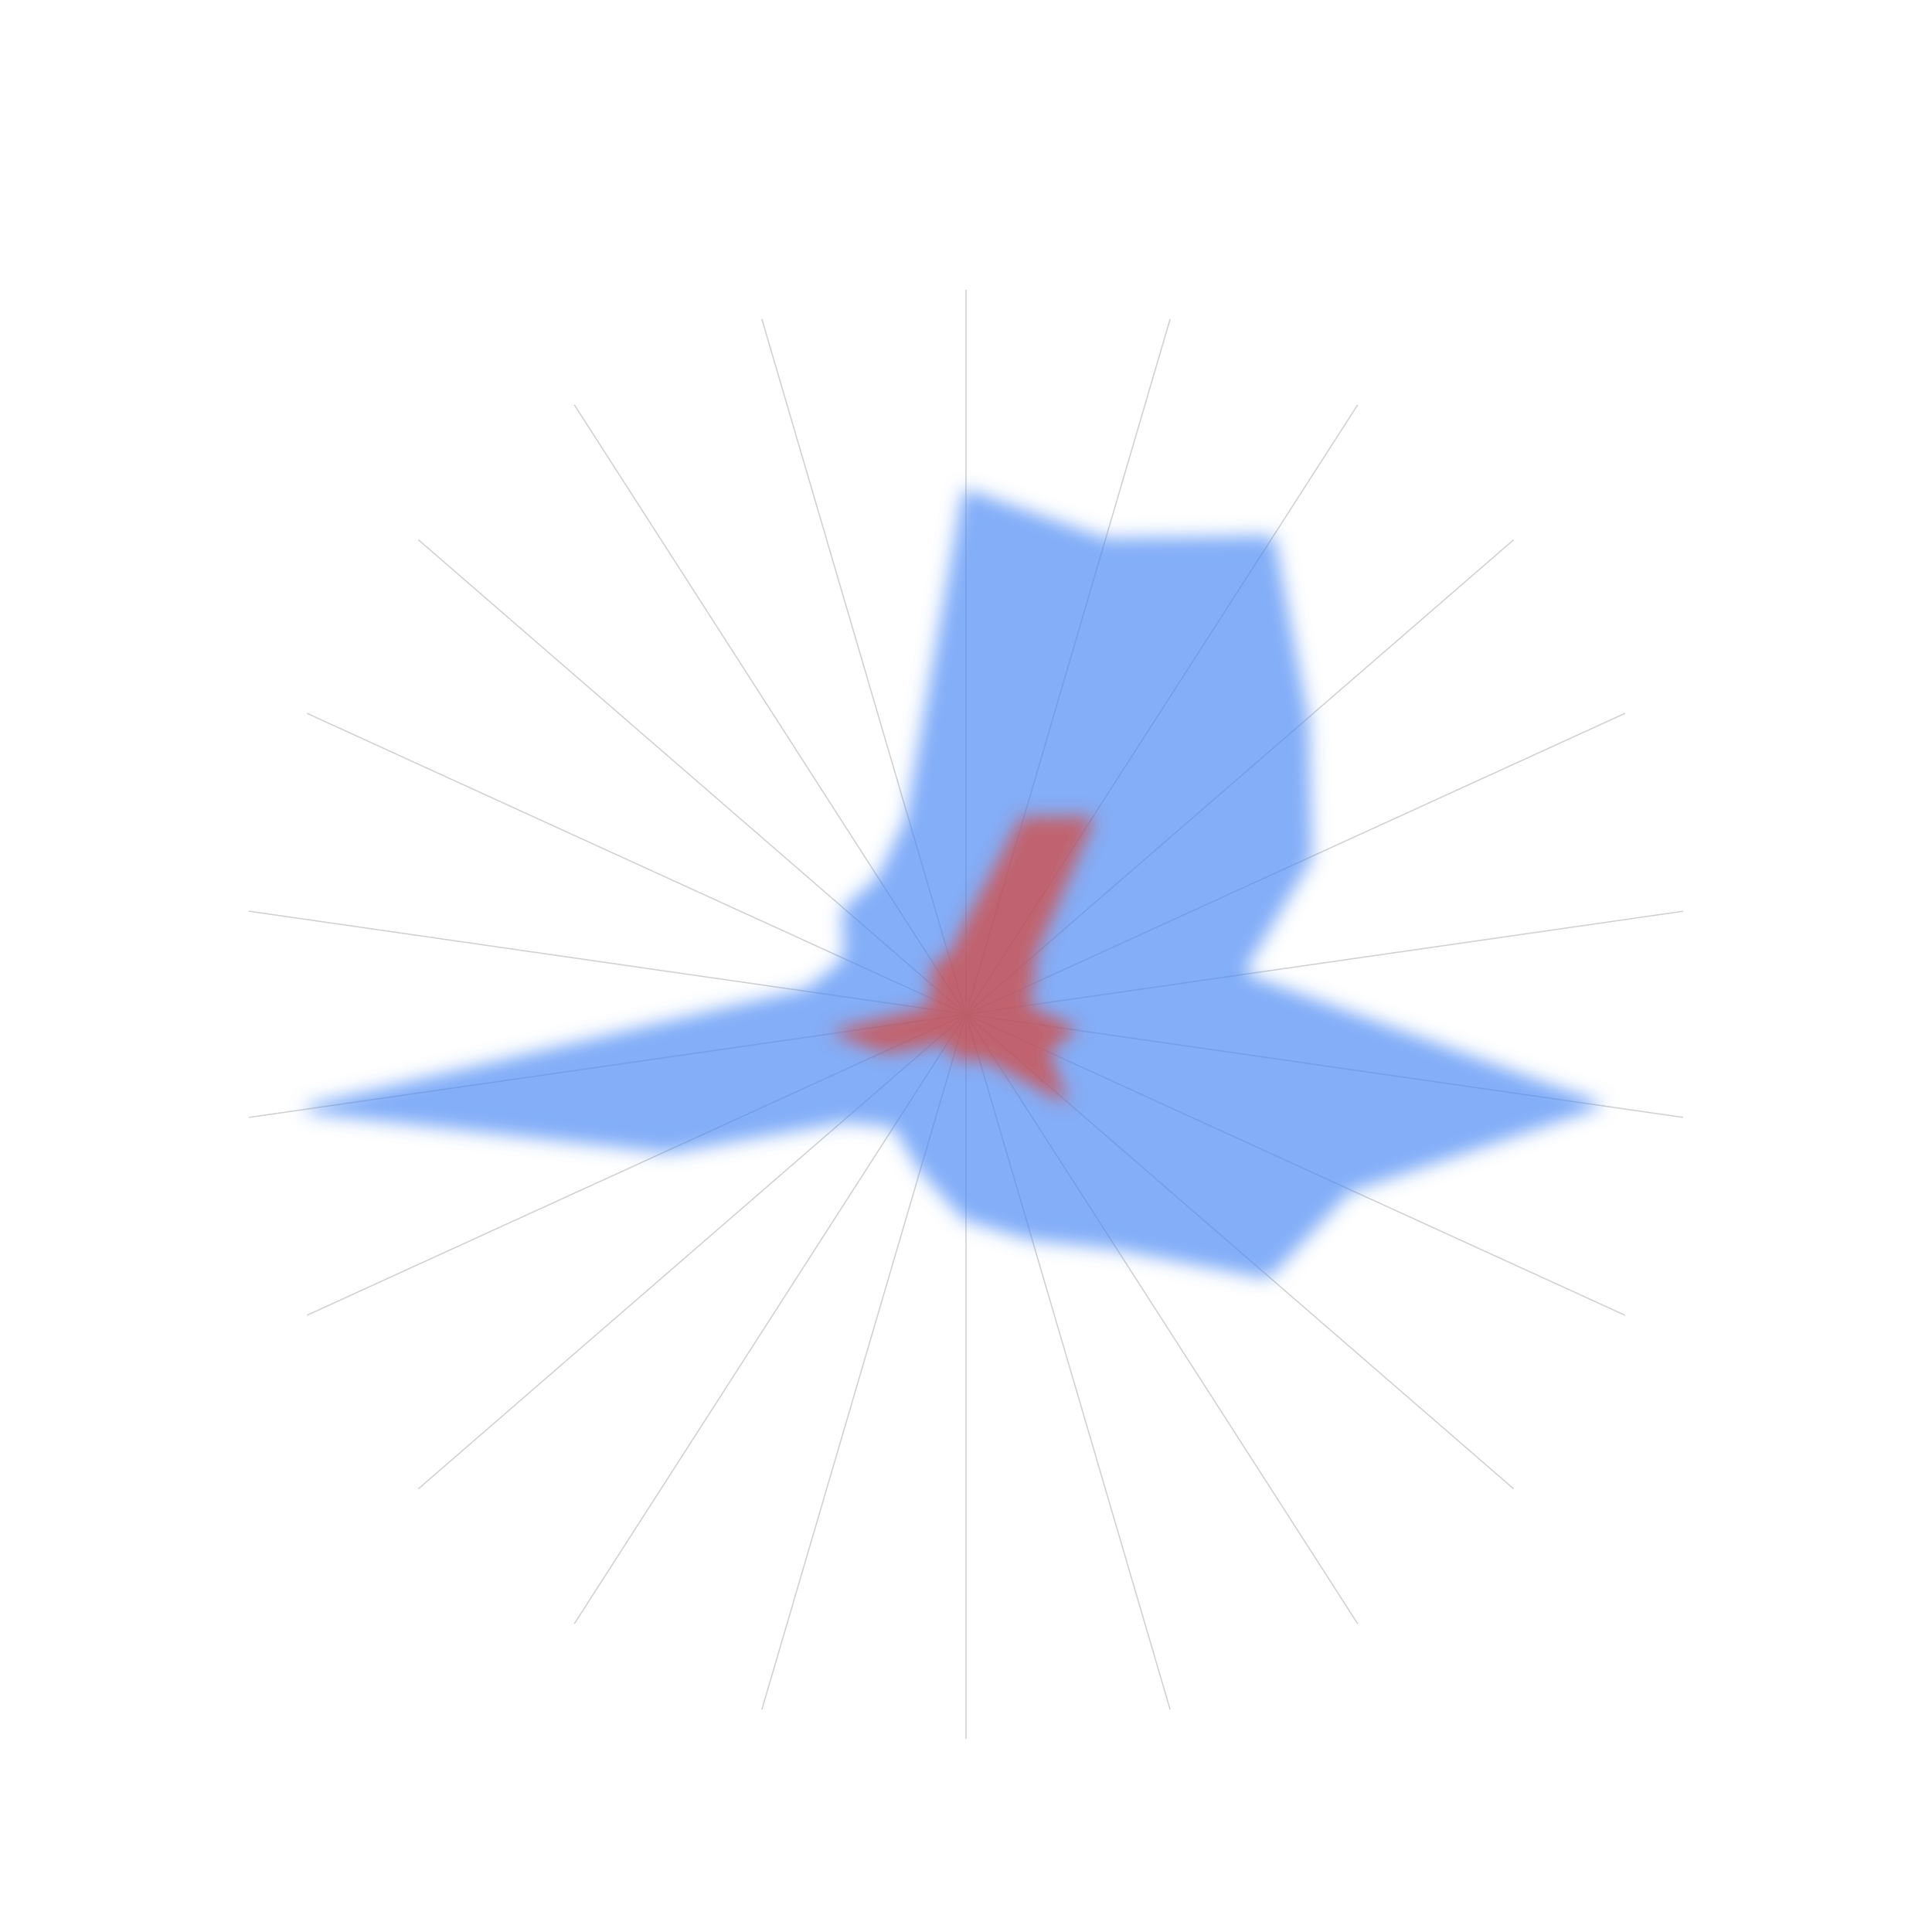
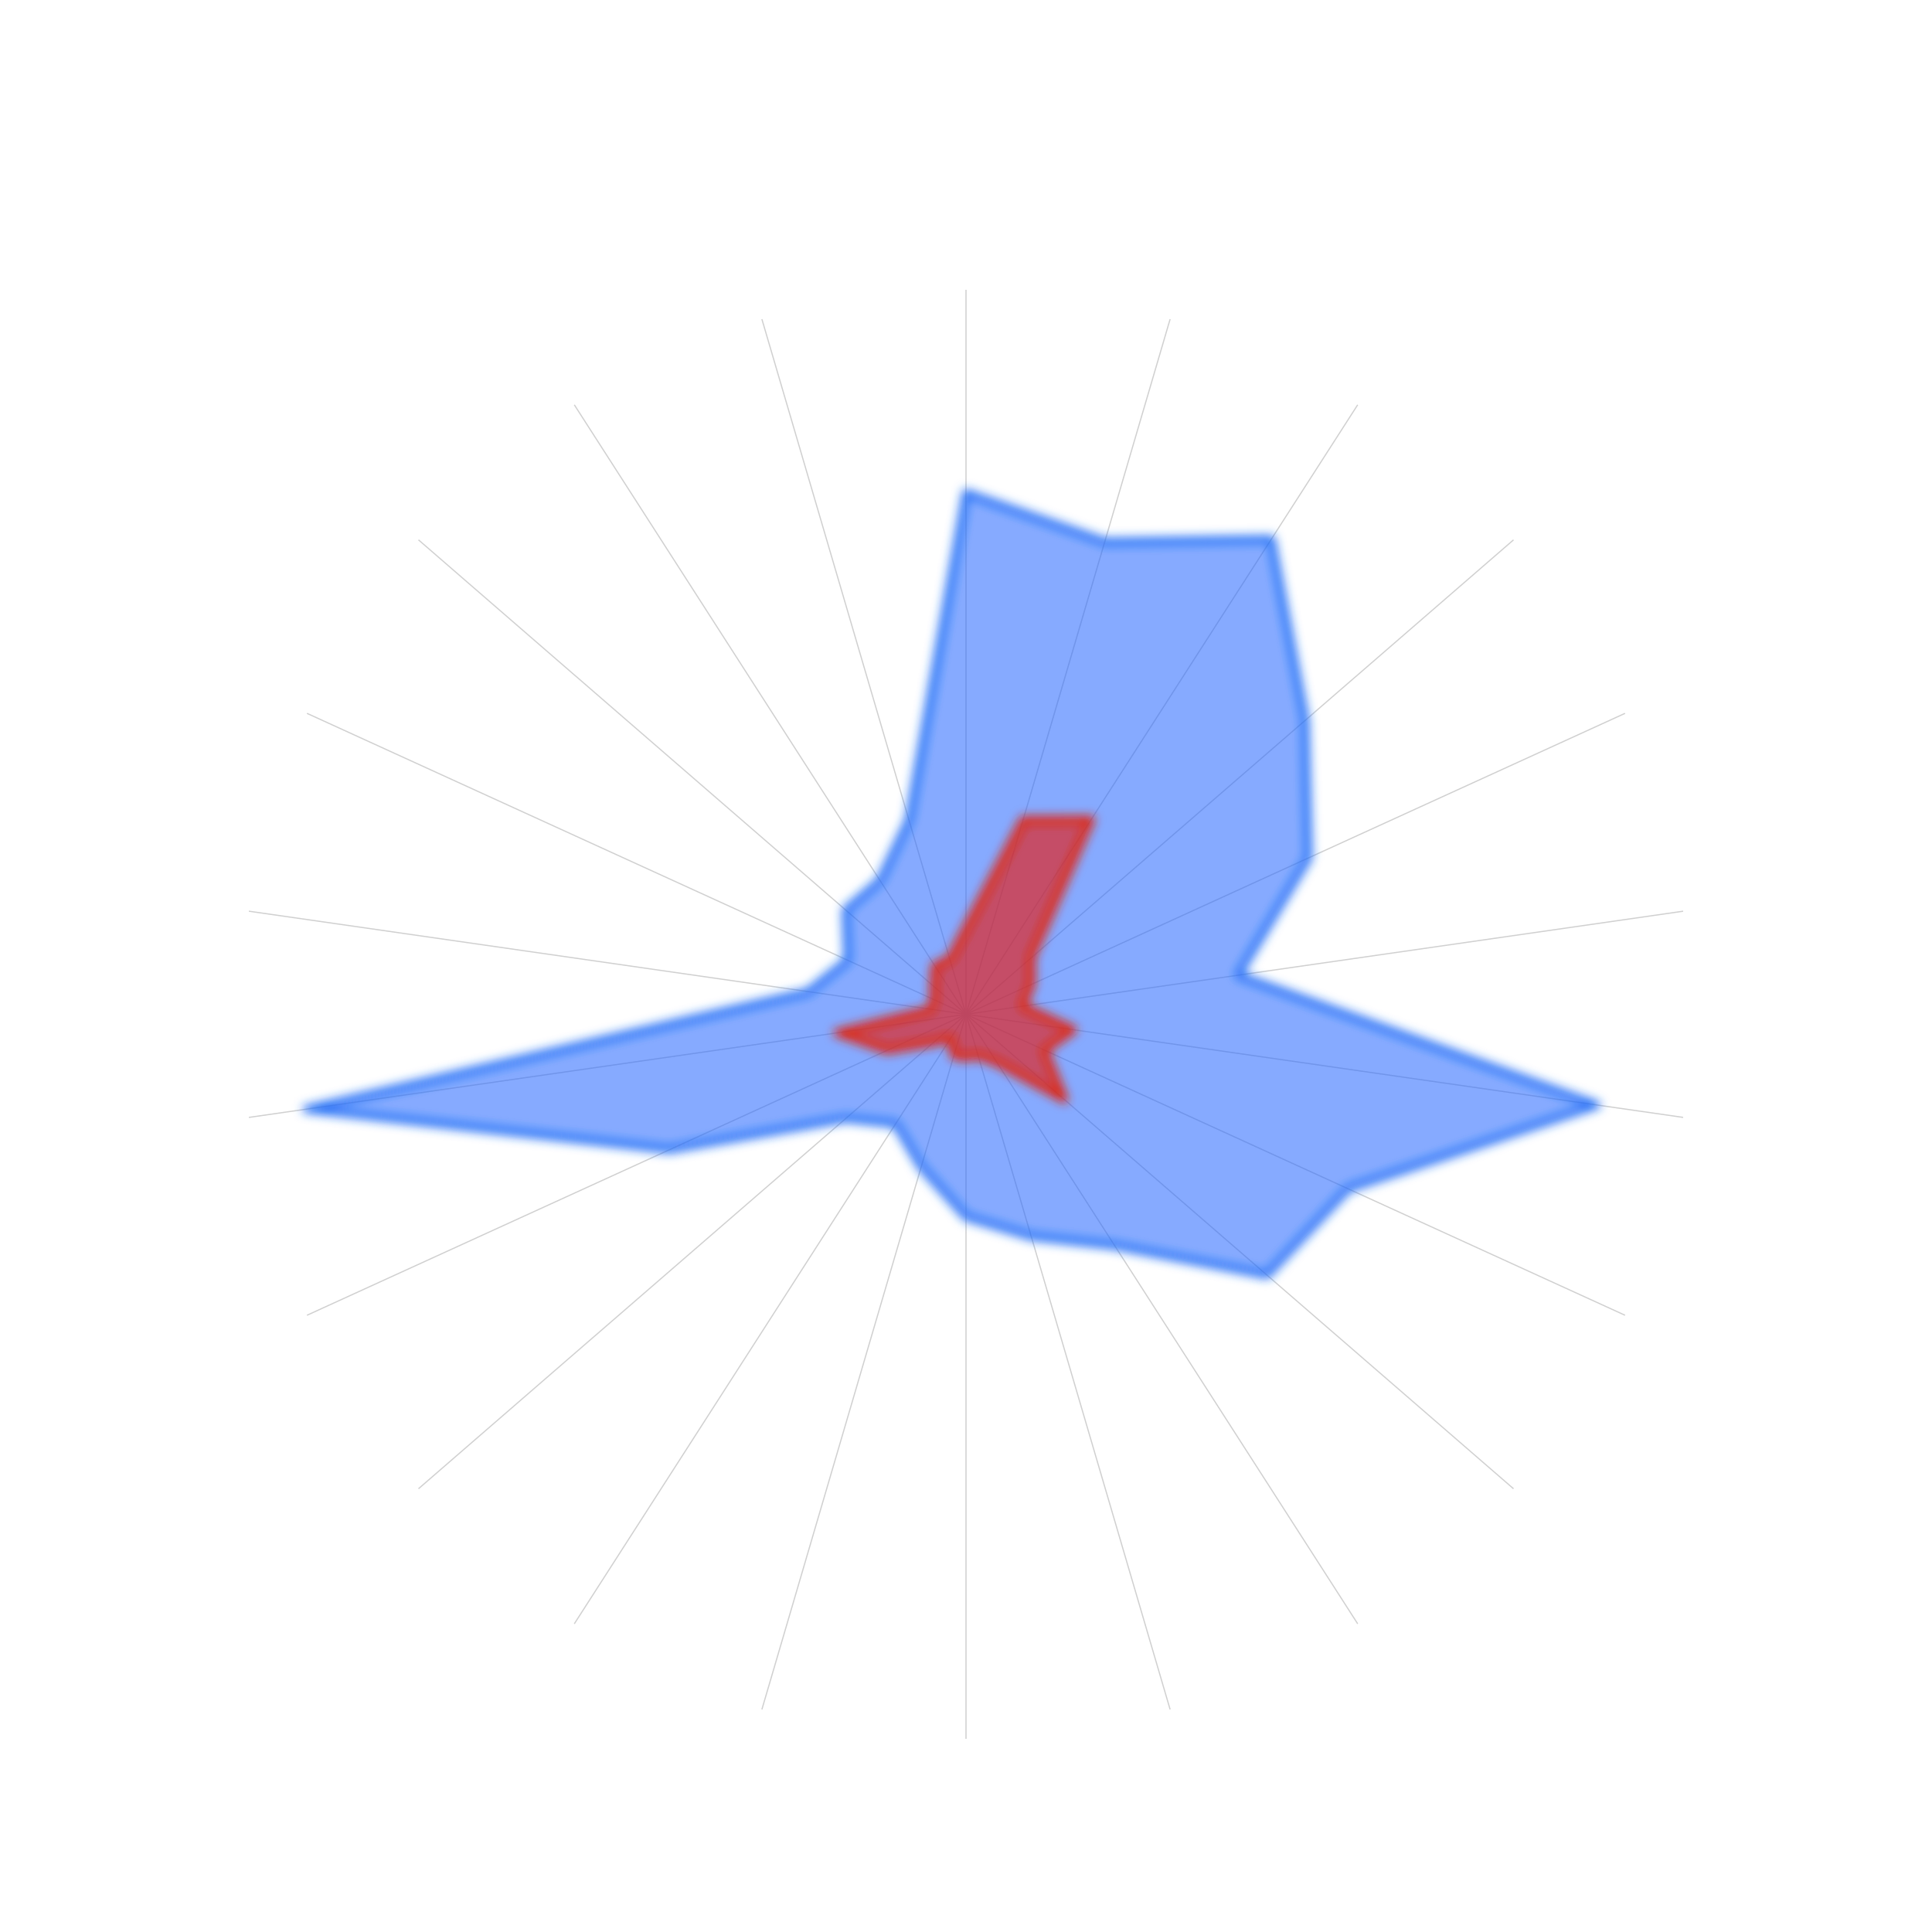
<svg xmlns="http://www.w3.org/2000/svg" viewBox="0 0 800 800">
  <defs>
    <filter id="blur">
-       <feGaussianBlur stdDeviation="4" />
+       <feGaussianBlur stdDeviation="2" />
    </filter>
  </defs>
  <rect width="800" height="800" fill="white" />
  <line x1="400" y1="420" x2="400.00" y2="120.00" stroke="#d0d0d0" stroke-width="0.5" />
  <line x1="400" y1="420" x2="484.52" y2="132.15" stroke="#d0d0d0" stroke-width="0.5" />
  <line x1="400" y1="420" x2="562.19" y2="167.62" stroke="#d0d0d0" stroke-width="0.5" />
  <line x1="400" y1="420" x2="626.72" y2="223.54" stroke="#d0d0d0" stroke-width="0.5" />
  <line x1="400" y1="420" x2="672.89" y2="295.38" stroke="#d0d0d0" stroke-width="0.5" />
  <line x1="400" y1="420" x2="696.95" y2="377.31" stroke="#d0d0d0" stroke-width="0.5" />
  <line x1="400" y1="420" x2="696.95" y2="462.69" stroke="#d0d0d0" stroke-width="0.5" />
  <line x1="400" y1="420" x2="672.89" y2="544.62" stroke="#d0d0d0" stroke-width="0.5" />
  <line x1="400" y1="420" x2="626.72" y2="616.46" stroke="#d0d0d0" stroke-width="0.5" />
  <line x1="400" y1="420" x2="562.19" y2="672.38" stroke="#d0d0d0" stroke-width="0.5" />
  <line x1="400" y1="420" x2="484.52" y2="707.85" stroke="#d0d0d0" stroke-width="0.5" />
  <line x1="400" y1="420" x2="400.00" y2="720.00" stroke="#d0d0d0" stroke-width="0.5" />
  <line x1="400" y1="420" x2="315.48" y2="707.85" stroke="#d0d0d0" stroke-width="0.5" />
  <line x1="400" y1="420" x2="237.81" y2="672.38" stroke="#d0d0d0" stroke-width="0.5" />
  <line x1="400" y1="420" x2="173.28" y2="616.46" stroke="#d0d0d0" stroke-width="0.5" />
  <line x1="400" y1="420" x2="127.11" y2="544.62" stroke="#d0d0d0" stroke-width="0.5" />
  <line x1="400" y1="420" x2="103.05" y2="462.69" stroke="#d0d0d0" stroke-width="0.5" />
  <line x1="400" y1="420" x2="103.05" y2="377.31" stroke="#d0d0d0" stroke-width="0.5" />
  <line x1="400" y1="420" x2="127.11" y2="295.38" stroke="#d0d0d0" stroke-width="0.5" />
  <line x1="400" y1="420" x2="173.28" y2="223.54" stroke="#d0d0d0" stroke-width="0.5" />
  <line x1="400" y1="420" x2="237.81" y2="167.62" stroke="#d0d0d0" stroke-width="0.5" />
  <line x1="400" y1="420" x2="315.48" y2="132.15" stroke="#d0d0d0" stroke-width="0.5" />
-   <polygon points="400.00,204.00 457.47,224.26 526.51,223.15 540.57,298.20 541.90,355.20 512.84,403.78 661.31,457.57 558.28,492.28 524.70,528.05 461.63,515.90 427.05,512.11 400.00,504.00 381.41,483.33 370.81,465.43 350.12,463.22 277.20,476.08 126.81,459.28 334.67,410.61 350.88,397.57 350.12,376.78 364.32,364.48 376.33,339.40" fill="rgba(66, 133, 244, 0.65)" stroke="#4285f4" stroke-width="1.5" filter="url(#blur)" />
-   <polygon points="400.00,384.00 423.67,339.40 451.90,339.24 427.21,396.43 427.29,407.54 423.76,416.58 444.54,426.40 432.75,434.95 440.81,455.36 412.98,440.19 405.07,437.27 400.00,438.00 394.93,437.27 393.51,430.10 386.40,431.79 367.25,434.95 346.55,427.69 385.15,417.87 386.36,413.77 386.40,408.21 387.02,399.81 393.24,396.97" fill="rgba(219, 68, 55, 0.7)" stroke="#db4437" stroke-width="1.5" filter="url(#blur)" />
+   <polygon points="400.00,204.00 457.47,224.26 526.51,223.15 540.57,298.20 541.90,355.20 512.84,403.78 661.31,457.57 558.28,492.28 524.70,528.05 461.63,515.90 427.05,512.11 400.00,504.00 381.41,483.33 370.81,465.43 350.12,463.22 277.20,476.08 126.81,459.28 334.67,410.61 350.88,397.57 350.12,376.78 364.32,364.48 376.33,339.40" fill="rgba(30, 100, 255, 0.55)" stroke="#1a6cf5" stroke-width="3" stroke-linejoin="round" filter="url(#blur)" />
+   <polygon points="400.00,384.00 423.67,339.40 451.90,339.24 427.21,396.43 427.29,407.54 423.76,416.58 444.54,426.40 432.75,434.95 440.81,455.36 412.98,440.19 405.07,437.27 400.00,438.00 394.93,437.27 393.51,430.10 386.40,431.79 367.25,434.95 346.55,427.69 385.15,417.87 386.36,413.77 386.40,408.21 387.02,399.81 393.24,396.97" fill="rgba(230, 30, 20, 0.65)" stroke="#e02010" stroke-width="3" stroke-linejoin="round" filter="url(#blur)" />
</svg>
